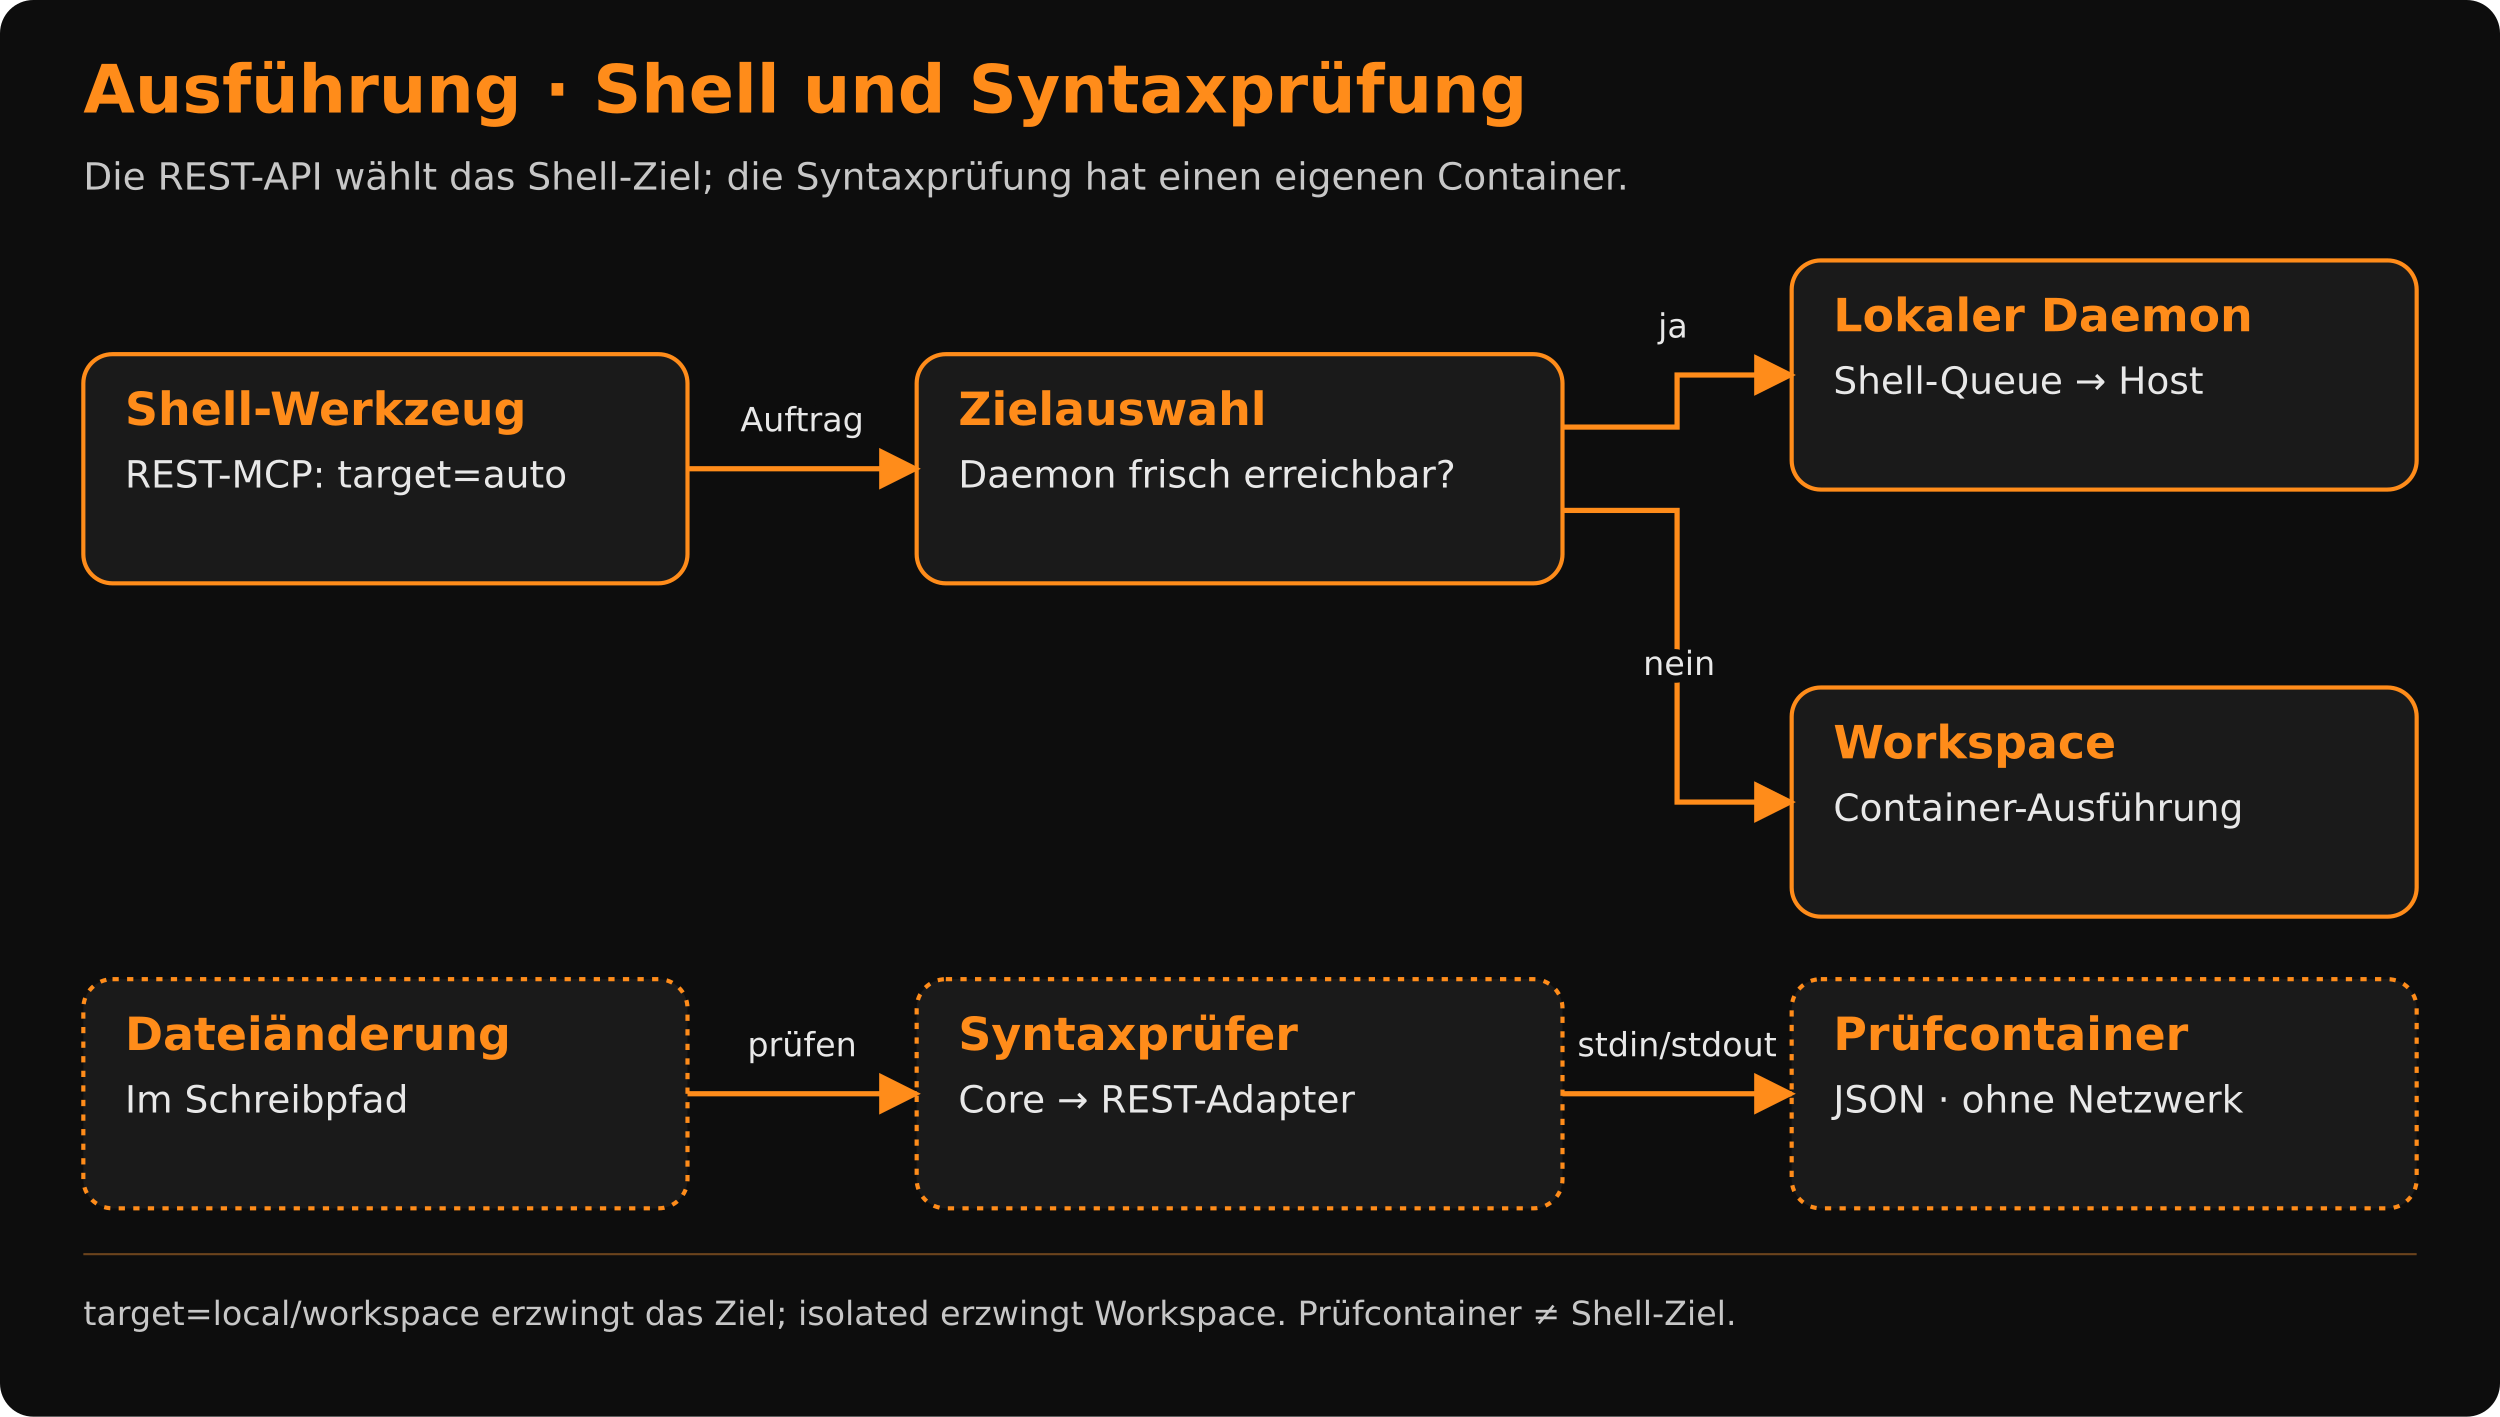
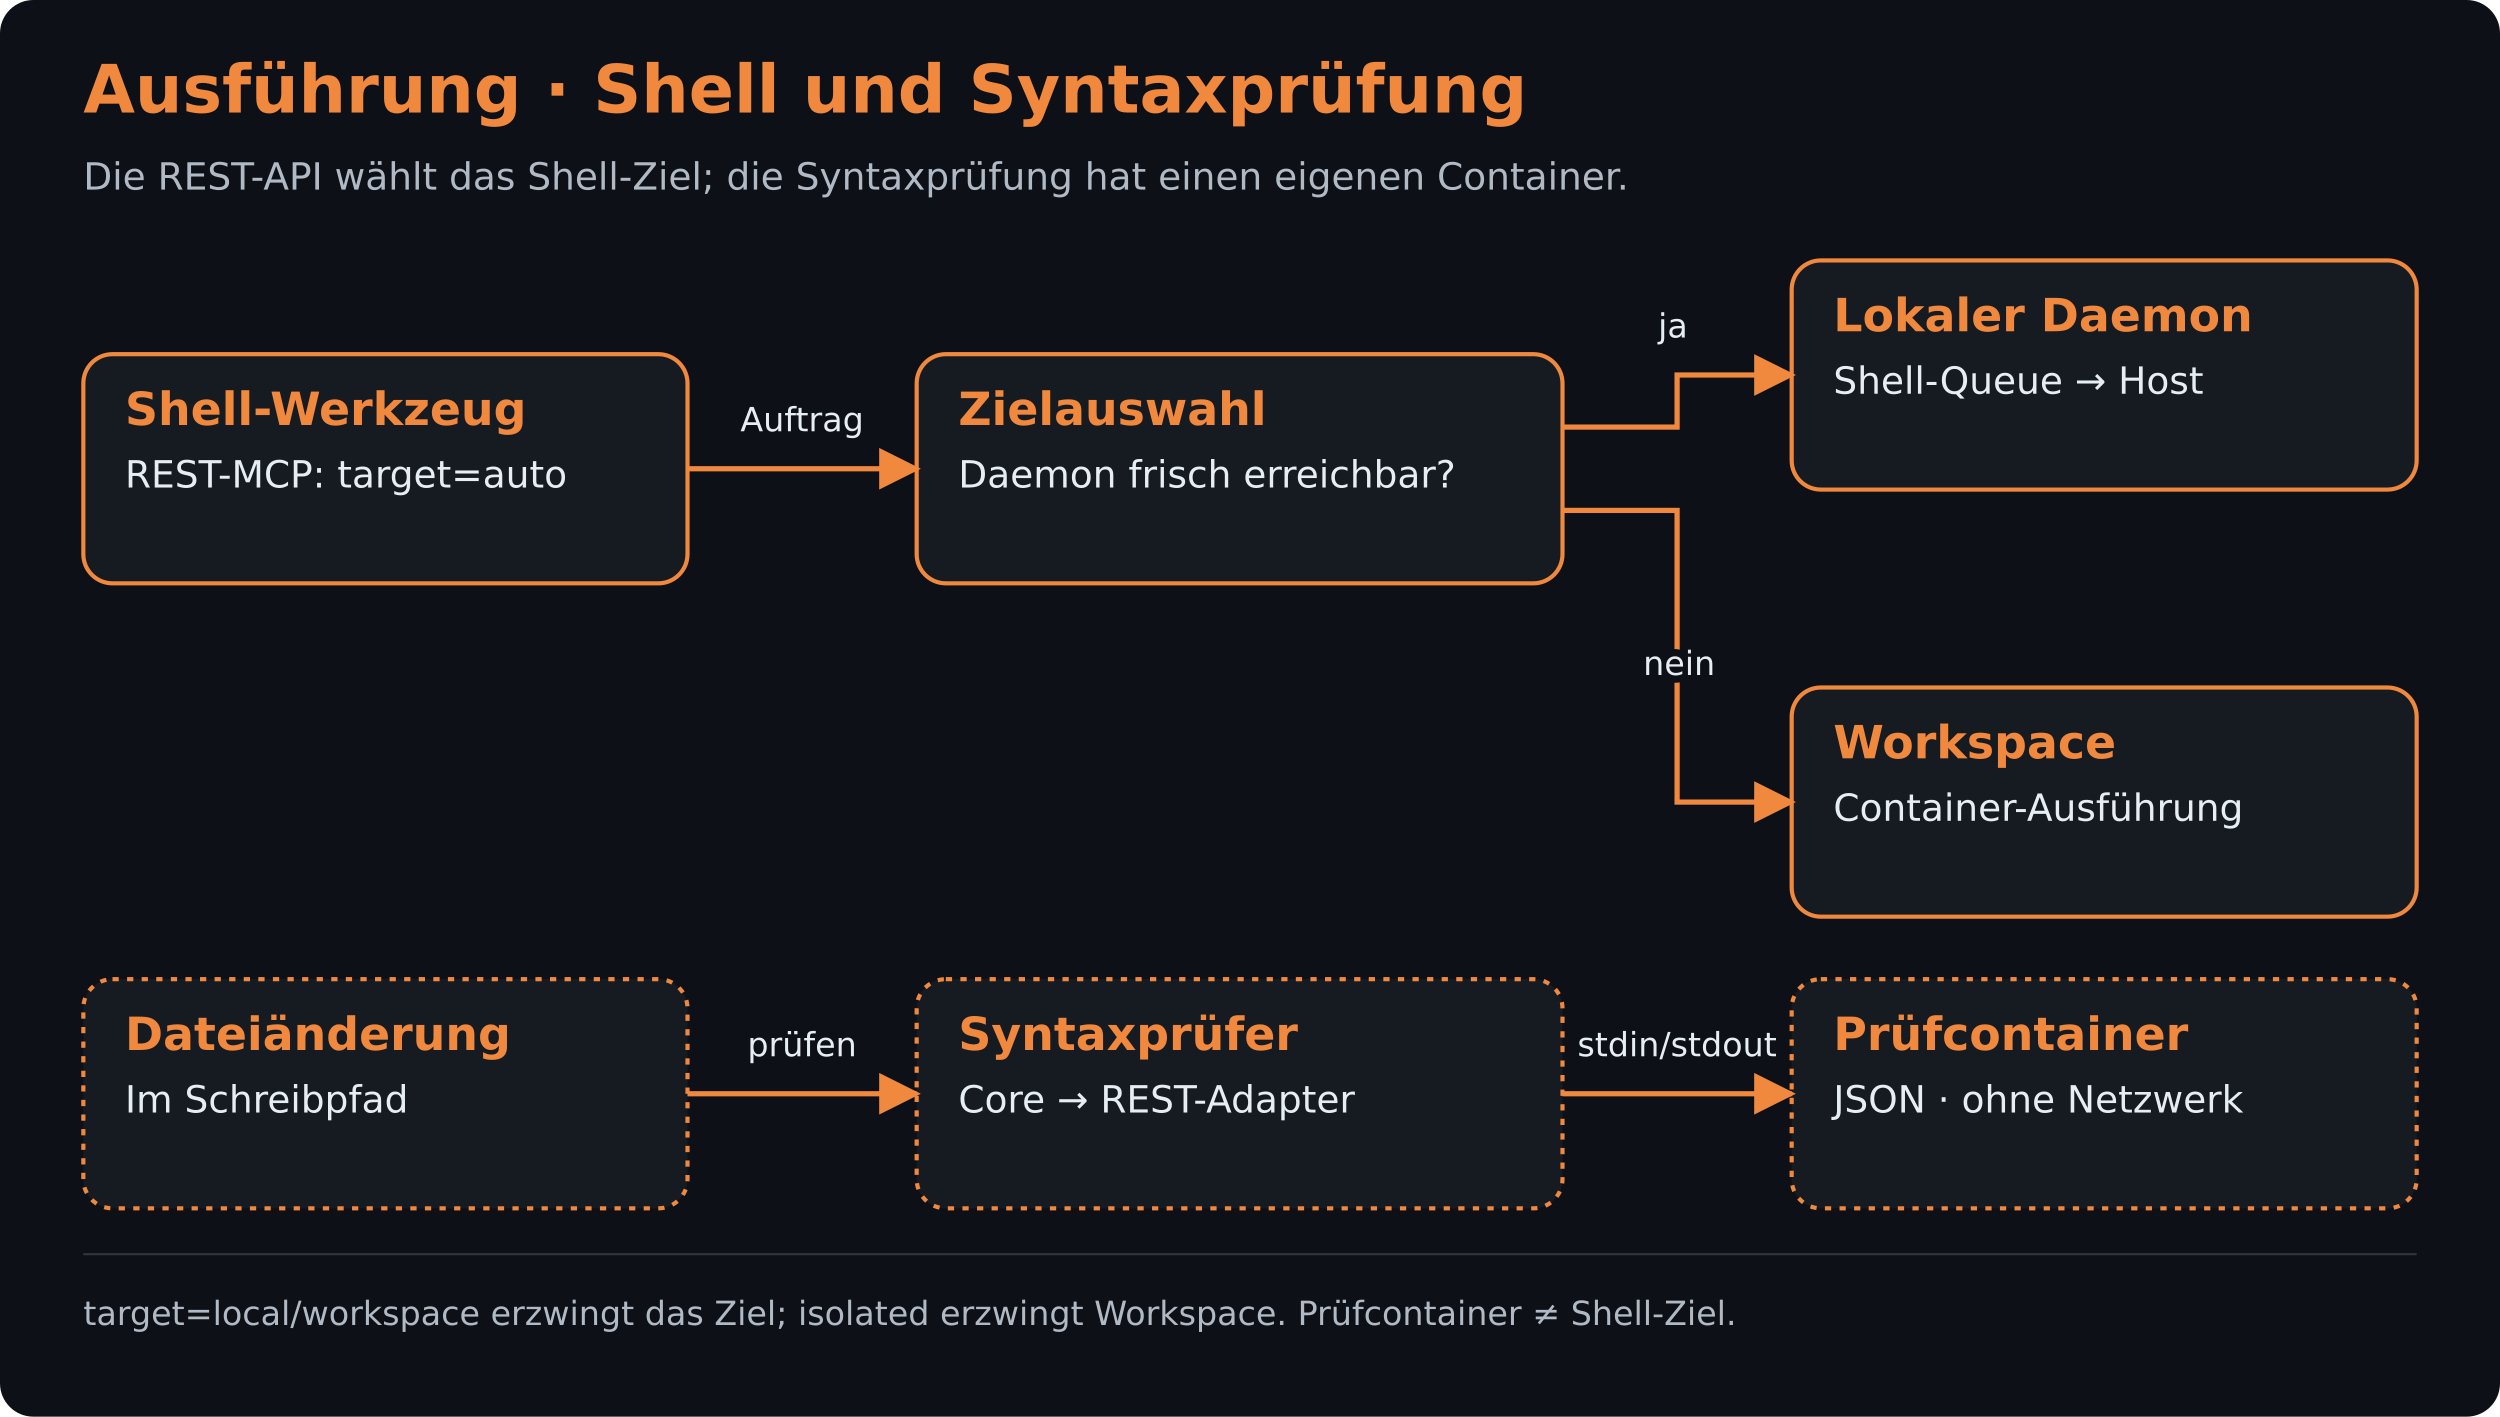
<svg xmlns="http://www.w3.org/2000/svg" width="1200" height="680" viewBox="0 0 1200 680" role="img" aria-labelledby="title desc">
  <defs>
    <marker id="arrow" viewBox="0 0 10 10" refX="9" refY="5" markerWidth="8" markerHeight="8" orient="auto-start-reverse">
-       <path d="M 0 0 L 10 5 L 0 10 Z" fill="#ff8c1a" />
+       <path d="M 0 0 L 10 5 L 0 10 Z" fill="#f0883e" />
    </marker>
  </defs>
-   <rect width="1200" height="680" rx="16" fill="#0d0d0d" />
-   <g font-family="DejaVu Sans, sans-serif" fill="#e8e8e8">
-     <text x="40" y="54" font-size="32" font-weight="700" fill="#ff8c1a">Ausführung · Shell und Syntaxprüfung</text>
-     <text x="40" y="91" font-size="18" fill="#c7c7c7">Die REST-API wählt das Shell-Ziel; die Syntaxprüfung hat einen eigenen Container.</text>
+   <rect width="1200" height="680" rx="16" fill="#0d1117" />
+   <g font-family="DejaVu Sans, sans-serif" fill="#e6edf3">
+     <text x="40" y="54" font-size="32" font-weight="700" fill="#f0883e">Ausführung · Shell und Syntaxprüfung</text>
+     <text x="40" y="91" font-size="18" fill="#b1bac4">Die REST-API wählt das Shell-Ziel; die Syntaxprüfung hat einen eigenen Container.</text>
    <g>
-       <rect x="40" y="170" width="290" height="110" rx="14" fill="#1a1a1a" stroke="#ff8c1a" stroke-width="2" />
-       <text x="60" y="204" font-size="22" font-weight="700" fill="#ff8c1a">Shell-Werkzeug</text>
+       <rect x="40" y="170" width="290" height="110" rx="14" fill="#161b22" stroke="#f0883e" stroke-width="2" />
+       <text x="60" y="204" font-size="22" font-weight="700" fill="#f0883e">Shell-Werkzeug</text>
      <text x="60" y="234" font-size="18">REST-MCP: target=auto</text>
    </g>
    <g>
-       <rect x="440" y="170" width="310" height="110" rx="14" fill="#1a1a1a" stroke="#ff8c1a" stroke-width="2" />
-       <text x="460" y="204" font-size="22" font-weight="700" fill="#ff8c1a">Zielauswahl</text>
+       <rect x="440" y="170" width="310" height="110" rx="14" fill="#161b22" stroke="#f0883e" stroke-width="2" />
+       <text x="460" y="204" font-size="22" font-weight="700" fill="#f0883e">Zielauswahl</text>
      <text x="460" y="234" font-size="18">Daemon frisch erreichbar?</text>
    </g>
    <g>
-       <rect x="860" y="125" width="300" height="110" rx="14" fill="#1a1a1a" stroke="#ff8c1a" stroke-width="2" />
-       <text x="880" y="159" font-size="22" font-weight="700" fill="#ff8c1a">Lokaler Daemon</text>
+       <rect x="860" y="125" width="300" height="110" rx="14" fill="#161b22" stroke="#f0883e" stroke-width="2" />
+       <text x="880" y="159" font-size="22" font-weight="700" fill="#f0883e">Lokaler Daemon</text>
      <text x="880" y="189" font-size="18">Shell-Queue → Host</text>
    </g>
    <g>
-       <rect x="860" y="330" width="300" height="110" rx="14" fill="#1a1a1a" stroke="#ff8c1a" stroke-width="2" />
-       <text x="880" y="364" font-size="22" font-weight="700" fill="#ff8c1a">Workspace</text>
+       <rect x="860" y="330" width="300" height="110" rx="14" fill="#161b22" stroke="#f0883e" stroke-width="2" />
+       <text x="880" y="364" font-size="22" font-weight="700" fill="#f0883e">Workspace</text>
      <text x="880" y="394" font-size="18">Container-Ausführung</text>
    </g>
-     <path d="M330 225H440" fill="none" stroke="#ff8c1a" stroke-width="2.5" marker-end="url(#arrow)" />
-     <text x="385" y="207" font-size="16" fill="#e8e8e8" text-anchor="middle" paint-order="stroke" stroke="#0d0d0d" stroke-width="7" stroke-linejoin="round">Auftrag</text>
-     <path d="M750 205H805V180H860" fill="none" stroke="#ff8c1a" stroke-width="2.5" marker-end="url(#arrow)" />
-     <text x="803" y="162" font-size="16" fill="#e8e8e8" text-anchor="middle" paint-order="stroke" stroke="#0d0d0d" stroke-width="7" stroke-linejoin="round">ja</text>
-     <path d="M750 245H805V385H860" fill="none" stroke="#ff8c1a" stroke-width="2.5" marker-end="url(#arrow)" />
-     <text x="806" y="324" font-size="16" fill="#e8e8e8" text-anchor="middle" paint-order="stroke" stroke="#0d0d0d" stroke-width="7" stroke-linejoin="round">nein</text>
+     <path d="M330 225H440" fill="none" stroke="#f0883e" stroke-width="2.5" marker-end="url(#arrow)" />
+     <text x="385" y="207" font-size="16" fill="#e6edf3" text-anchor="middle" paint-order="stroke" stroke="#0d1117" stroke-width="7" stroke-linejoin="round">Auftrag</text>
+     <path d="M750 205H805V180H860" fill="none" stroke="#f0883e" stroke-width="2.5" marker-end="url(#arrow)" />
+     <text x="803" y="162" font-size="16" fill="#e6edf3" text-anchor="middle" paint-order="stroke" stroke="#0d1117" stroke-width="7" stroke-linejoin="round">ja</text>
+     <path d="M750 245H805V385H860" fill="none" stroke="#f0883e" stroke-width="2.5" marker-end="url(#arrow)" />
+     <text x="806" y="324" font-size="16" fill="#e6edf3" text-anchor="middle" paint-order="stroke" stroke="#0d1117" stroke-width="7" stroke-linejoin="round">nein</text>
    <g>
-       <rect x="40" y="470" width="290" height="110" rx="14" fill="#1a1a1a" stroke="#ff8c1a" stroke-width="2" stroke-dasharray="3 4" />
-       <text x="60" y="504" font-size="22" font-weight="700" fill="#ff8c1a">Dateiänderung</text>
+       <rect x="40" y="470" width="290" height="110" rx="14" fill="#161b22" stroke="#f0883e" stroke-width="2" stroke-dasharray="3 4" />
+       <text x="60" y="504" font-size="22" font-weight="700" fill="#f0883e">Dateiänderung</text>
      <text x="60" y="534" font-size="18">Im Schreibpfad</text>
    </g>
    <g>
-       <rect x="440" y="470" width="310" height="110" rx="14" fill="#1a1a1a" stroke="#ff8c1a" stroke-width="2" stroke-dasharray="3 4" />
-       <text x="460" y="504" font-size="22" font-weight="700" fill="#ff8c1a">Syntaxprüfer</text>
+       <rect x="440" y="470" width="310" height="110" rx="14" fill="#161b22" stroke="#f0883e" stroke-width="2" stroke-dasharray="3 4" />
+       <text x="460" y="504" font-size="22" font-weight="700" fill="#f0883e">Syntaxprüfer</text>
      <text x="460" y="534" font-size="18">Core → REST-Adapter</text>
    </g>
    <g>
-       <rect x="860" y="470" width="300" height="110" rx="14" fill="#1a1a1a" stroke="#ff8c1a" stroke-width="2" stroke-dasharray="3 4" />
-       <text x="880" y="504" font-size="22" font-weight="700" fill="#ff8c1a">Prüfcontainer</text>
+       <rect x="860" y="470" width="300" height="110" rx="14" fill="#161b22" stroke="#f0883e" stroke-width="2" stroke-dasharray="3 4" />
+       <text x="880" y="504" font-size="22" font-weight="700" fill="#f0883e">Prüfcontainer</text>
      <text x="880" y="534" font-size="18">JSON · ohne Netzwerk</text>
    </g>
-     <path d="M330 525H440" fill="none" stroke="#ff8c1a" stroke-width="2.5" marker-end="url(#arrow)" />
-     <text x="385" y="507" font-size="16" fill="#e8e8e8" text-anchor="middle" paint-order="stroke" stroke="#0d0d0d" stroke-width="7" stroke-linejoin="round">prüfen</text>
-     <path d="M750 525H860" fill="none" stroke="#ff8c1a" stroke-width="2.5" marker-end="url(#arrow)" />
-     <text x="805" y="507" font-size="16" fill="#e8e8e8" text-anchor="middle" paint-order="stroke" stroke="#0d0d0d" stroke-width="7" stroke-linejoin="round">stdin/stdout</text>
-     <path d="M40 602H1160" stroke="#6b431c" />
-     <text x="40" y="636" font-size="16" fill="#c7c7c7">target=local/workspace erzwingt das Ziel; isolated erzwingt Workspace. Prüfcontainer ≠ Shell-Ziel.</text>
+     <path d="M330 525H440" fill="none" stroke="#f0883e" stroke-width="2.5" marker-end="url(#arrow)" />
+     <text x="385" y="507" font-size="16" fill="#e6edf3" text-anchor="middle" paint-order="stroke" stroke="#0d1117" stroke-width="7" stroke-linejoin="round">prüfen</text>
+     <path d="M750 525H860" fill="none" stroke="#f0883e" stroke-width="2.5" marker-end="url(#arrow)" />
+     <text x="805" y="507" font-size="16" fill="#e6edf3" text-anchor="middle" paint-order="stroke" stroke="#0d1117" stroke-width="7" stroke-linejoin="round">stdin/stdout</text>
+     <path d="M40 602H1160" stroke="#30363d" />
+     <text x="40" y="636" font-size="16" fill="#b1bac4">target=local/workspace erzwingt das Ziel; isolated erzwingt Workspace. Prüfcontainer ≠ Shell-Ziel.</text>
  </g>
</svg>
